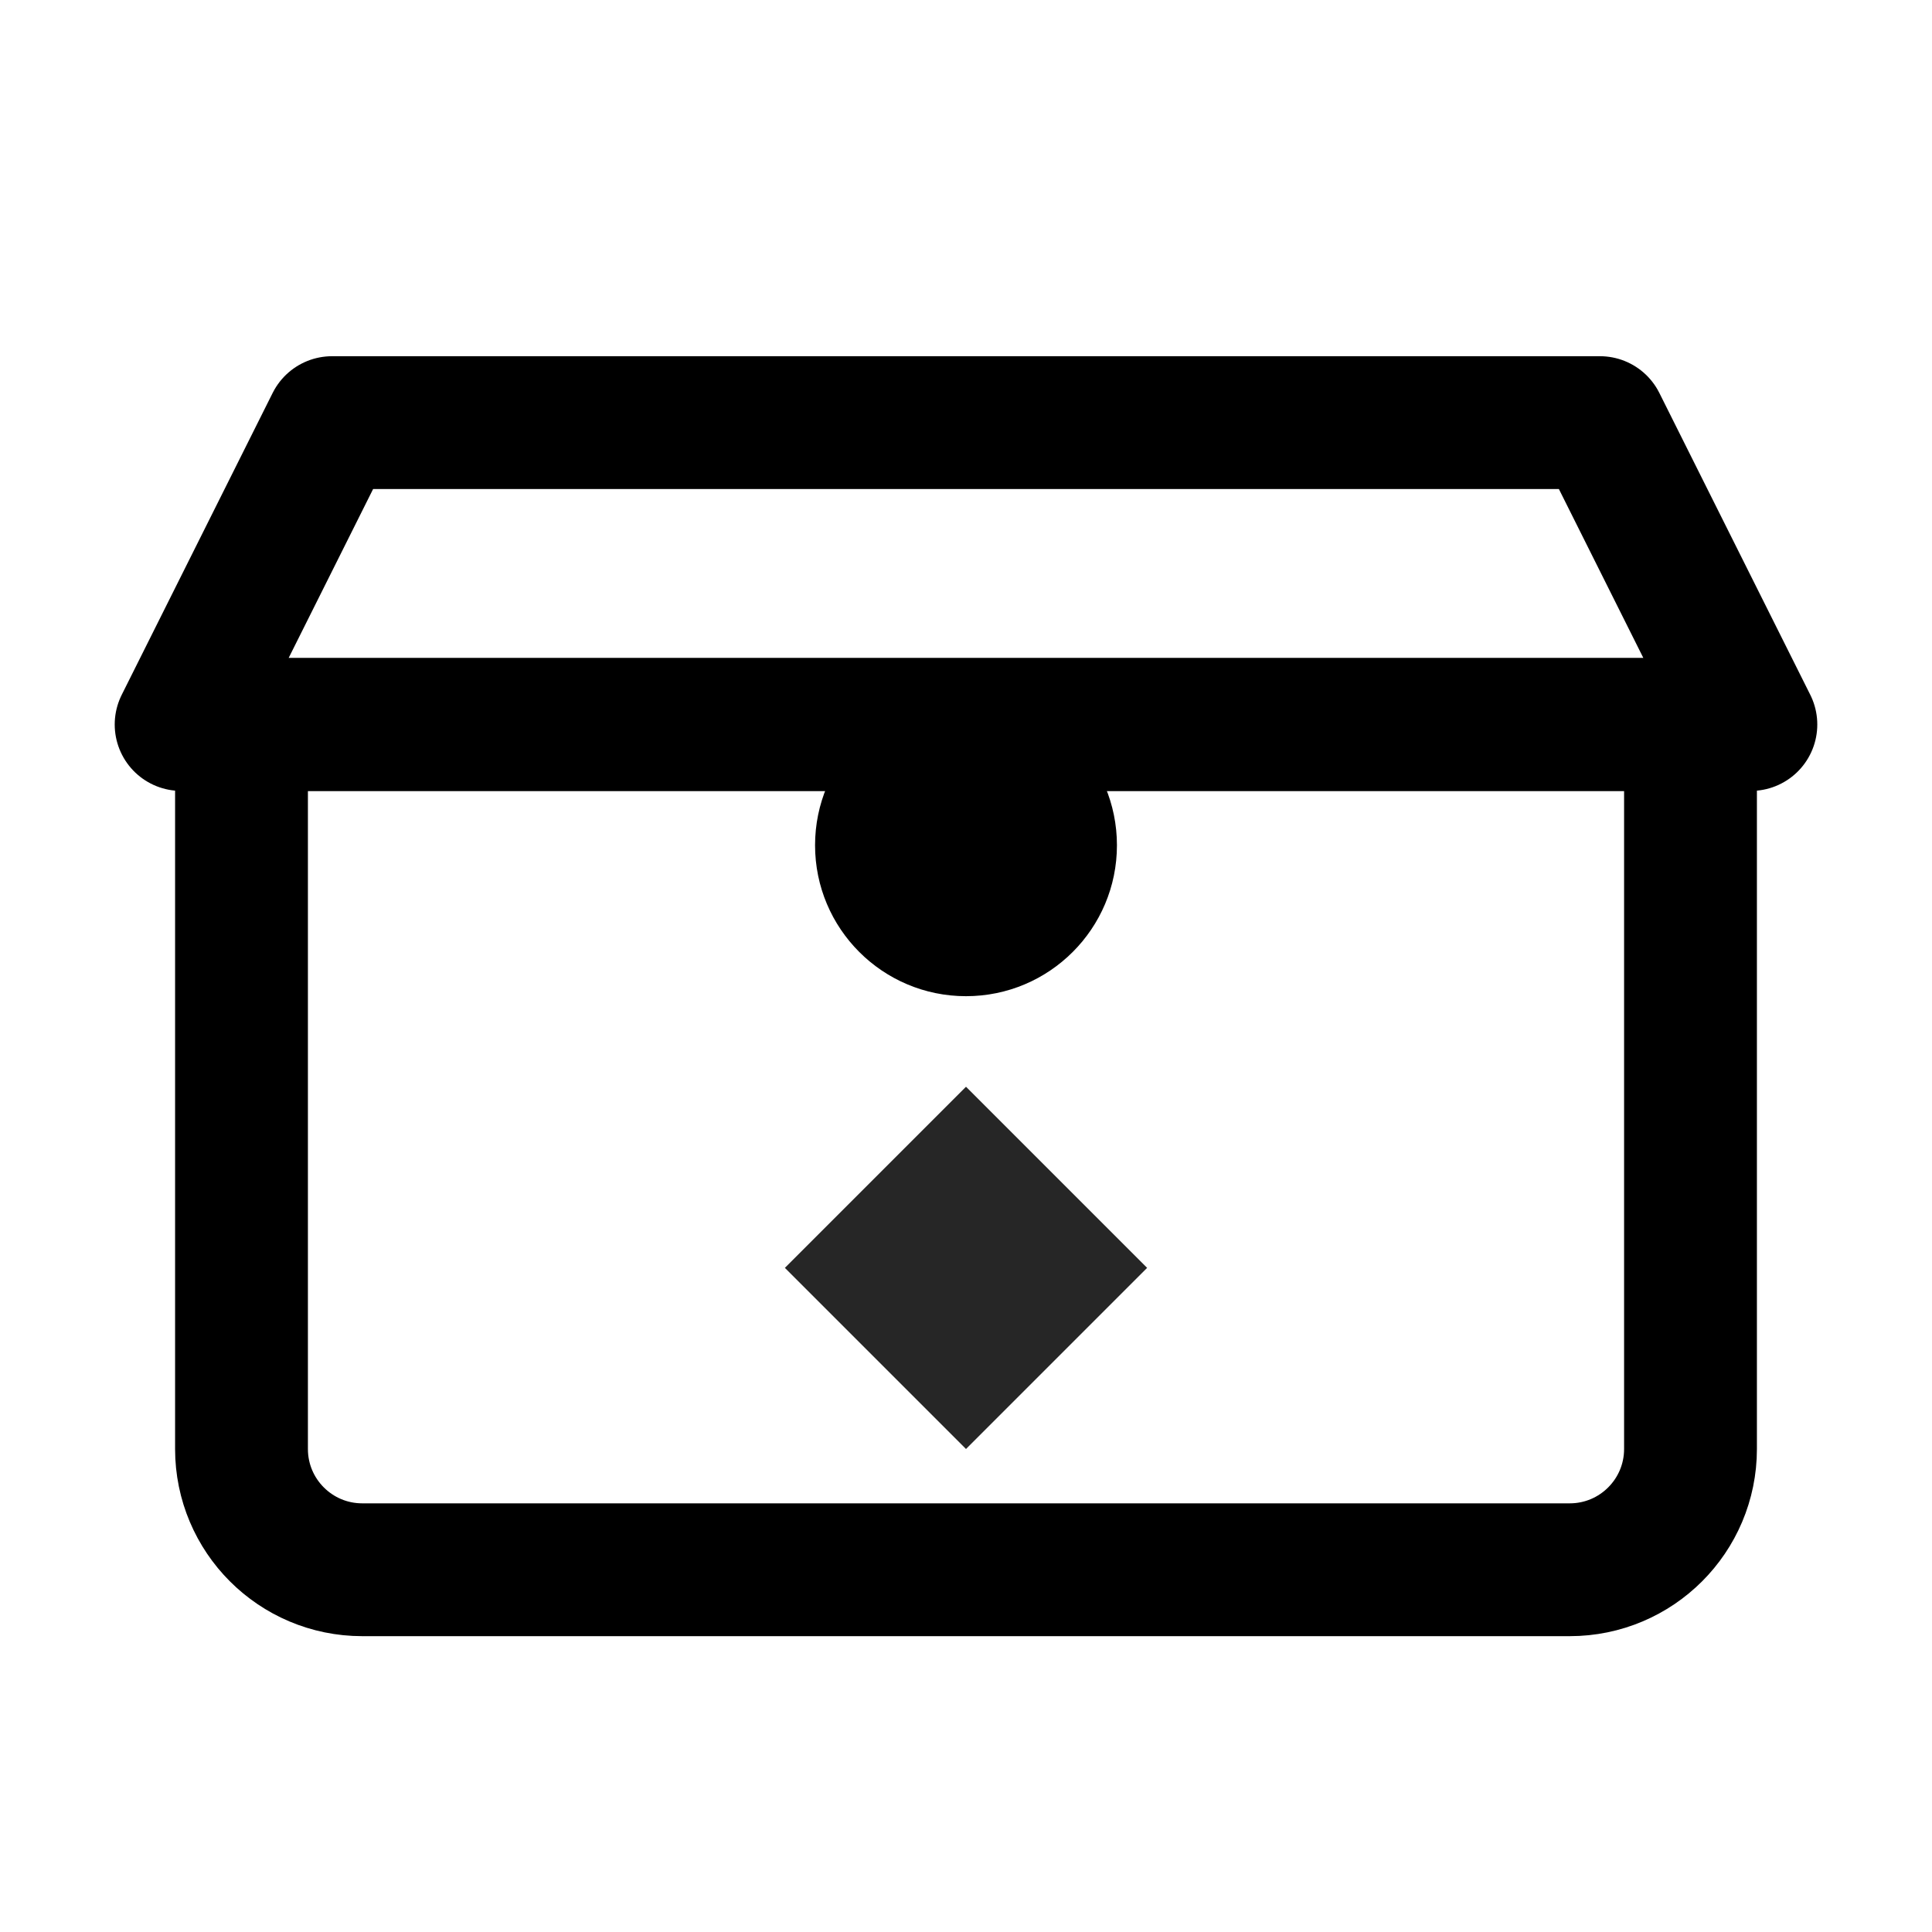
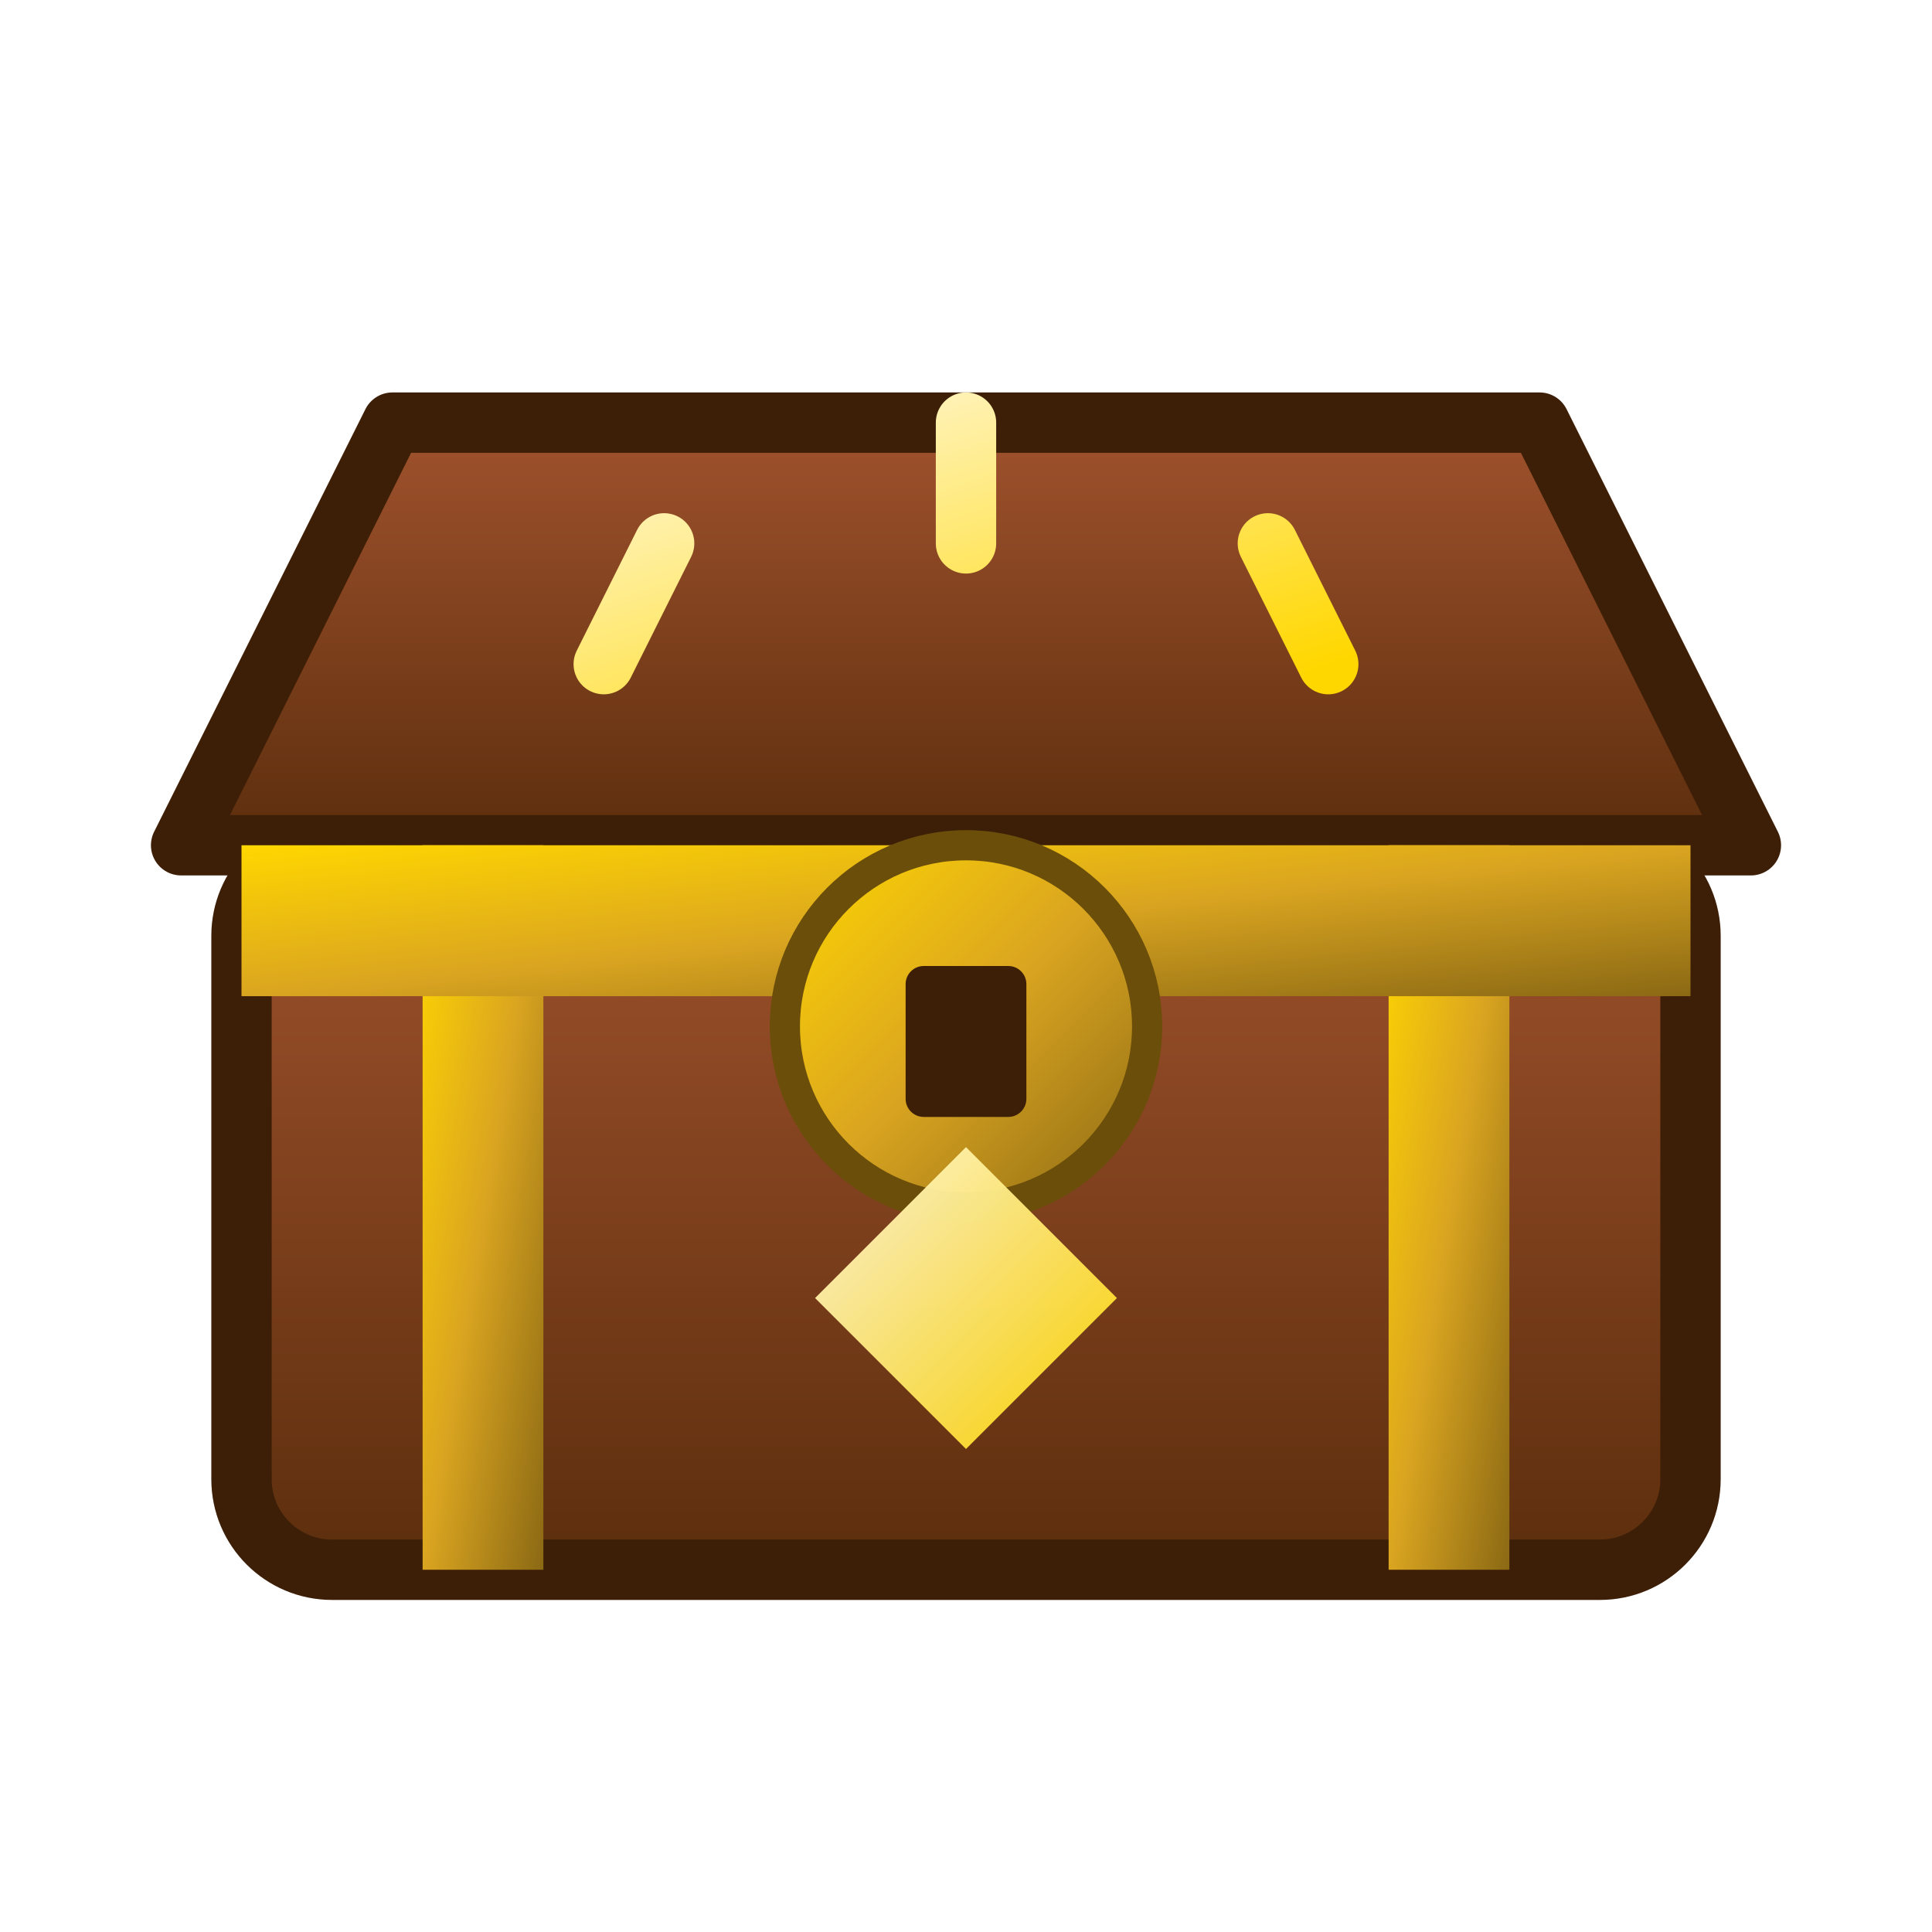
<svg xmlns="http://www.w3.org/2000/svg" viewBox="0 0 32 32" fill="none">
-   <path d="M4 12h24v12a2 2 0 0 1-2 2H6a2 2 0 0 1-2-2V12z" stroke="currentColor" stroke-width="2.2" stroke-linejoin="round" />
-   <path d="M3 12l2.5-5h21L29 12H3z" stroke="currentColor" stroke-width="2.2" stroke-linejoin="round" />
-   <circle cx="16" cy="14" r="2.5" fill="currentColor" />
-   <path d="M16 18l3 3-3 3-3-3 3-3z" fill="currentColor" opacity="0.85" />
+   <defs>
+     <linearGradient id="resWood" x1="0%" y1="0%" x2="0%" y2="100%">
+       <stop offset="0%" stop-color="#a0522d" />
+       <stop offset="100%" stop-color="#5c2e0d" />
+     </linearGradient>
+     <linearGradient id="resGold" x1="0%" y1="0%" x2="100%" y2="100%">
+       <stop offset="0%" stop-color="#ffd700" />
+       <stop offset="50%" stop-color="#daa520" />
+       <stop offset="100%" stop-color="#8b6914" />
+     </linearGradient>
+     <linearGradient id="resGlow" x1="0%" y1="0%" x2="100%" y2="100%">
+       <stop offset="0%" stop-color="#fff8dc" />
+       <stop offset="100%" stop-color="#ffd700" />
+     </linearGradient>
+   </defs>
+   <rect x="4" y="14" width="24" height="12" rx="1.5" fill="url(#resWood)" stroke="#3d1f08" stroke-width="1" />
+   <path d="M3 14l3.5-7h19l3.5 7H3z" fill="url(#resWood)" stroke="#3d1f08" stroke-width="1" stroke-linejoin="round" />
+   <rect x="7" y="14" width="2" height="12" fill="url(#resGold)" />
+   <rect x="23" y="14" width="2" height="12" fill="url(#resGold)" />
+   <rect x="4" y="14" width="24" height="2.5" fill="url(#resGold)" />
+   <circle cx="16" cy="17" r="3" fill="url(#resGold)" stroke="#6b4e0a" stroke-width="0.5" />
+   <rect x="15" y="16" width="2" height="2.5" rx="0.3" fill="#3d1f08" />
+   <path d="M16 19l2.5 2.5-2.5 2.5-2.5-2.5 2.5-2.5z" fill="url(#resGlow)" opacity="0.95" />
+   <path d="M10 11l1-2M22 11l-1-2M16 9v-2" stroke="url(#resGlow)" stroke-width="1" stroke-linecap="round" />
</svg>
